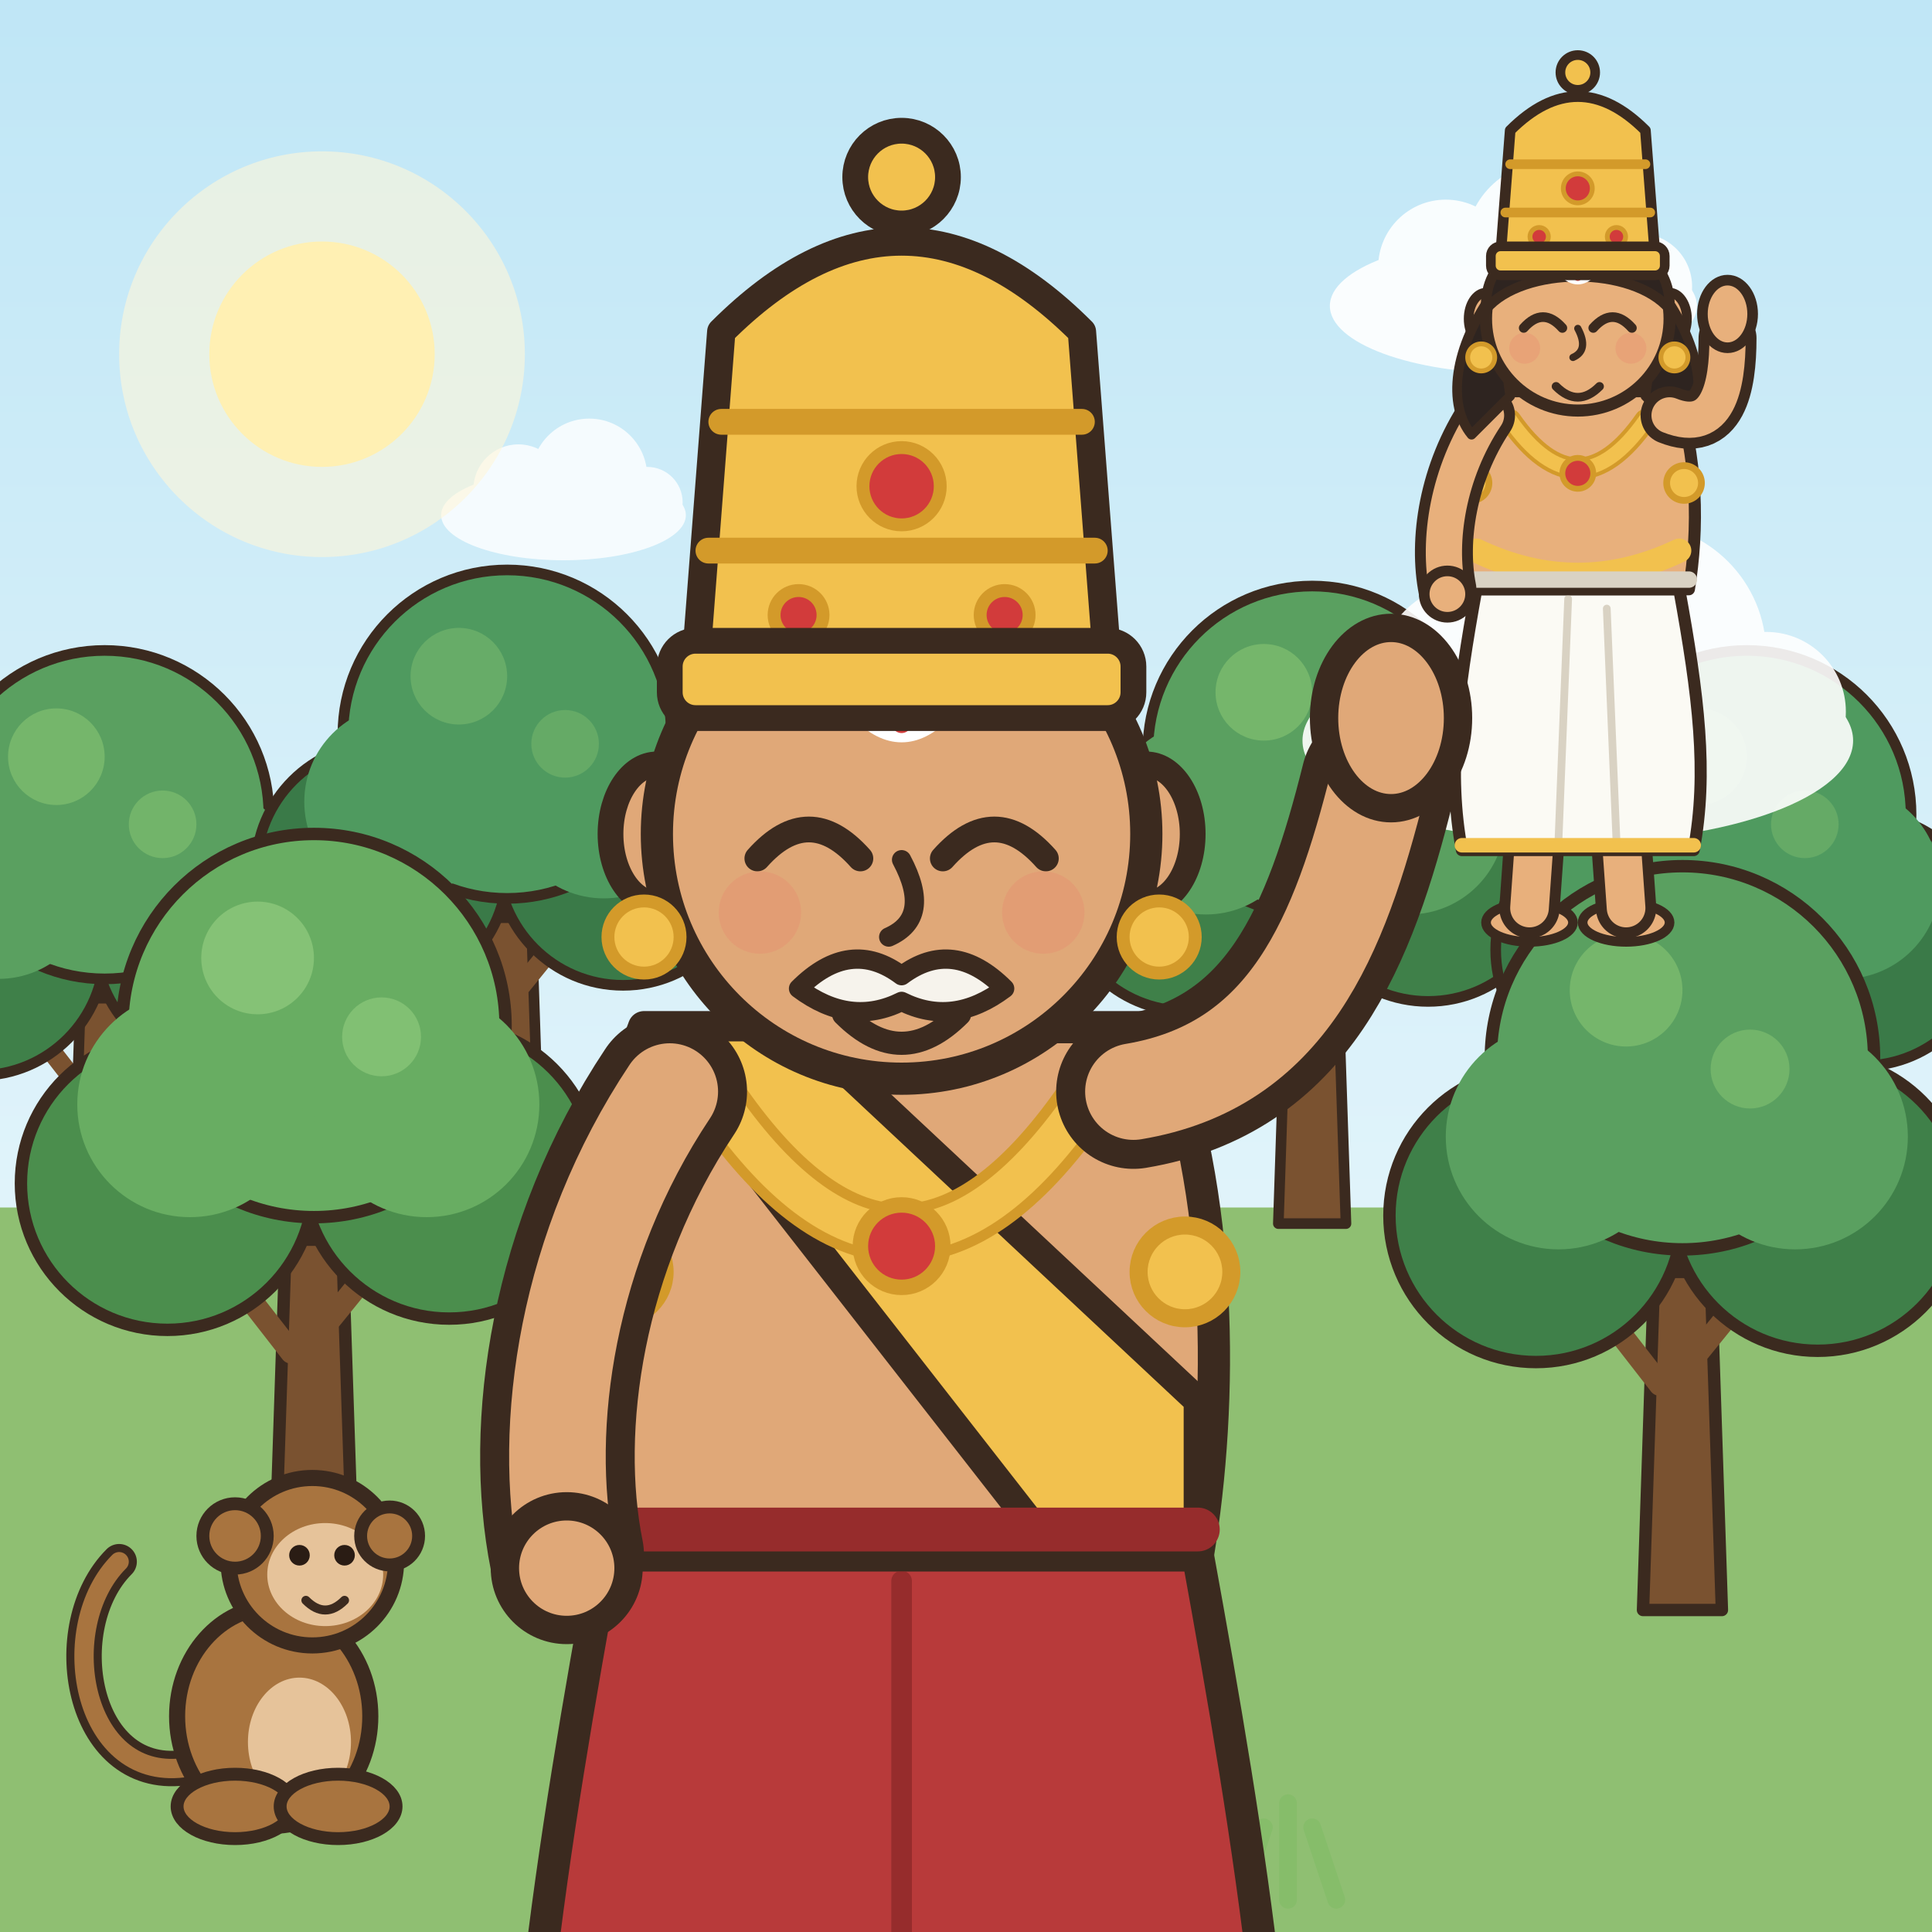
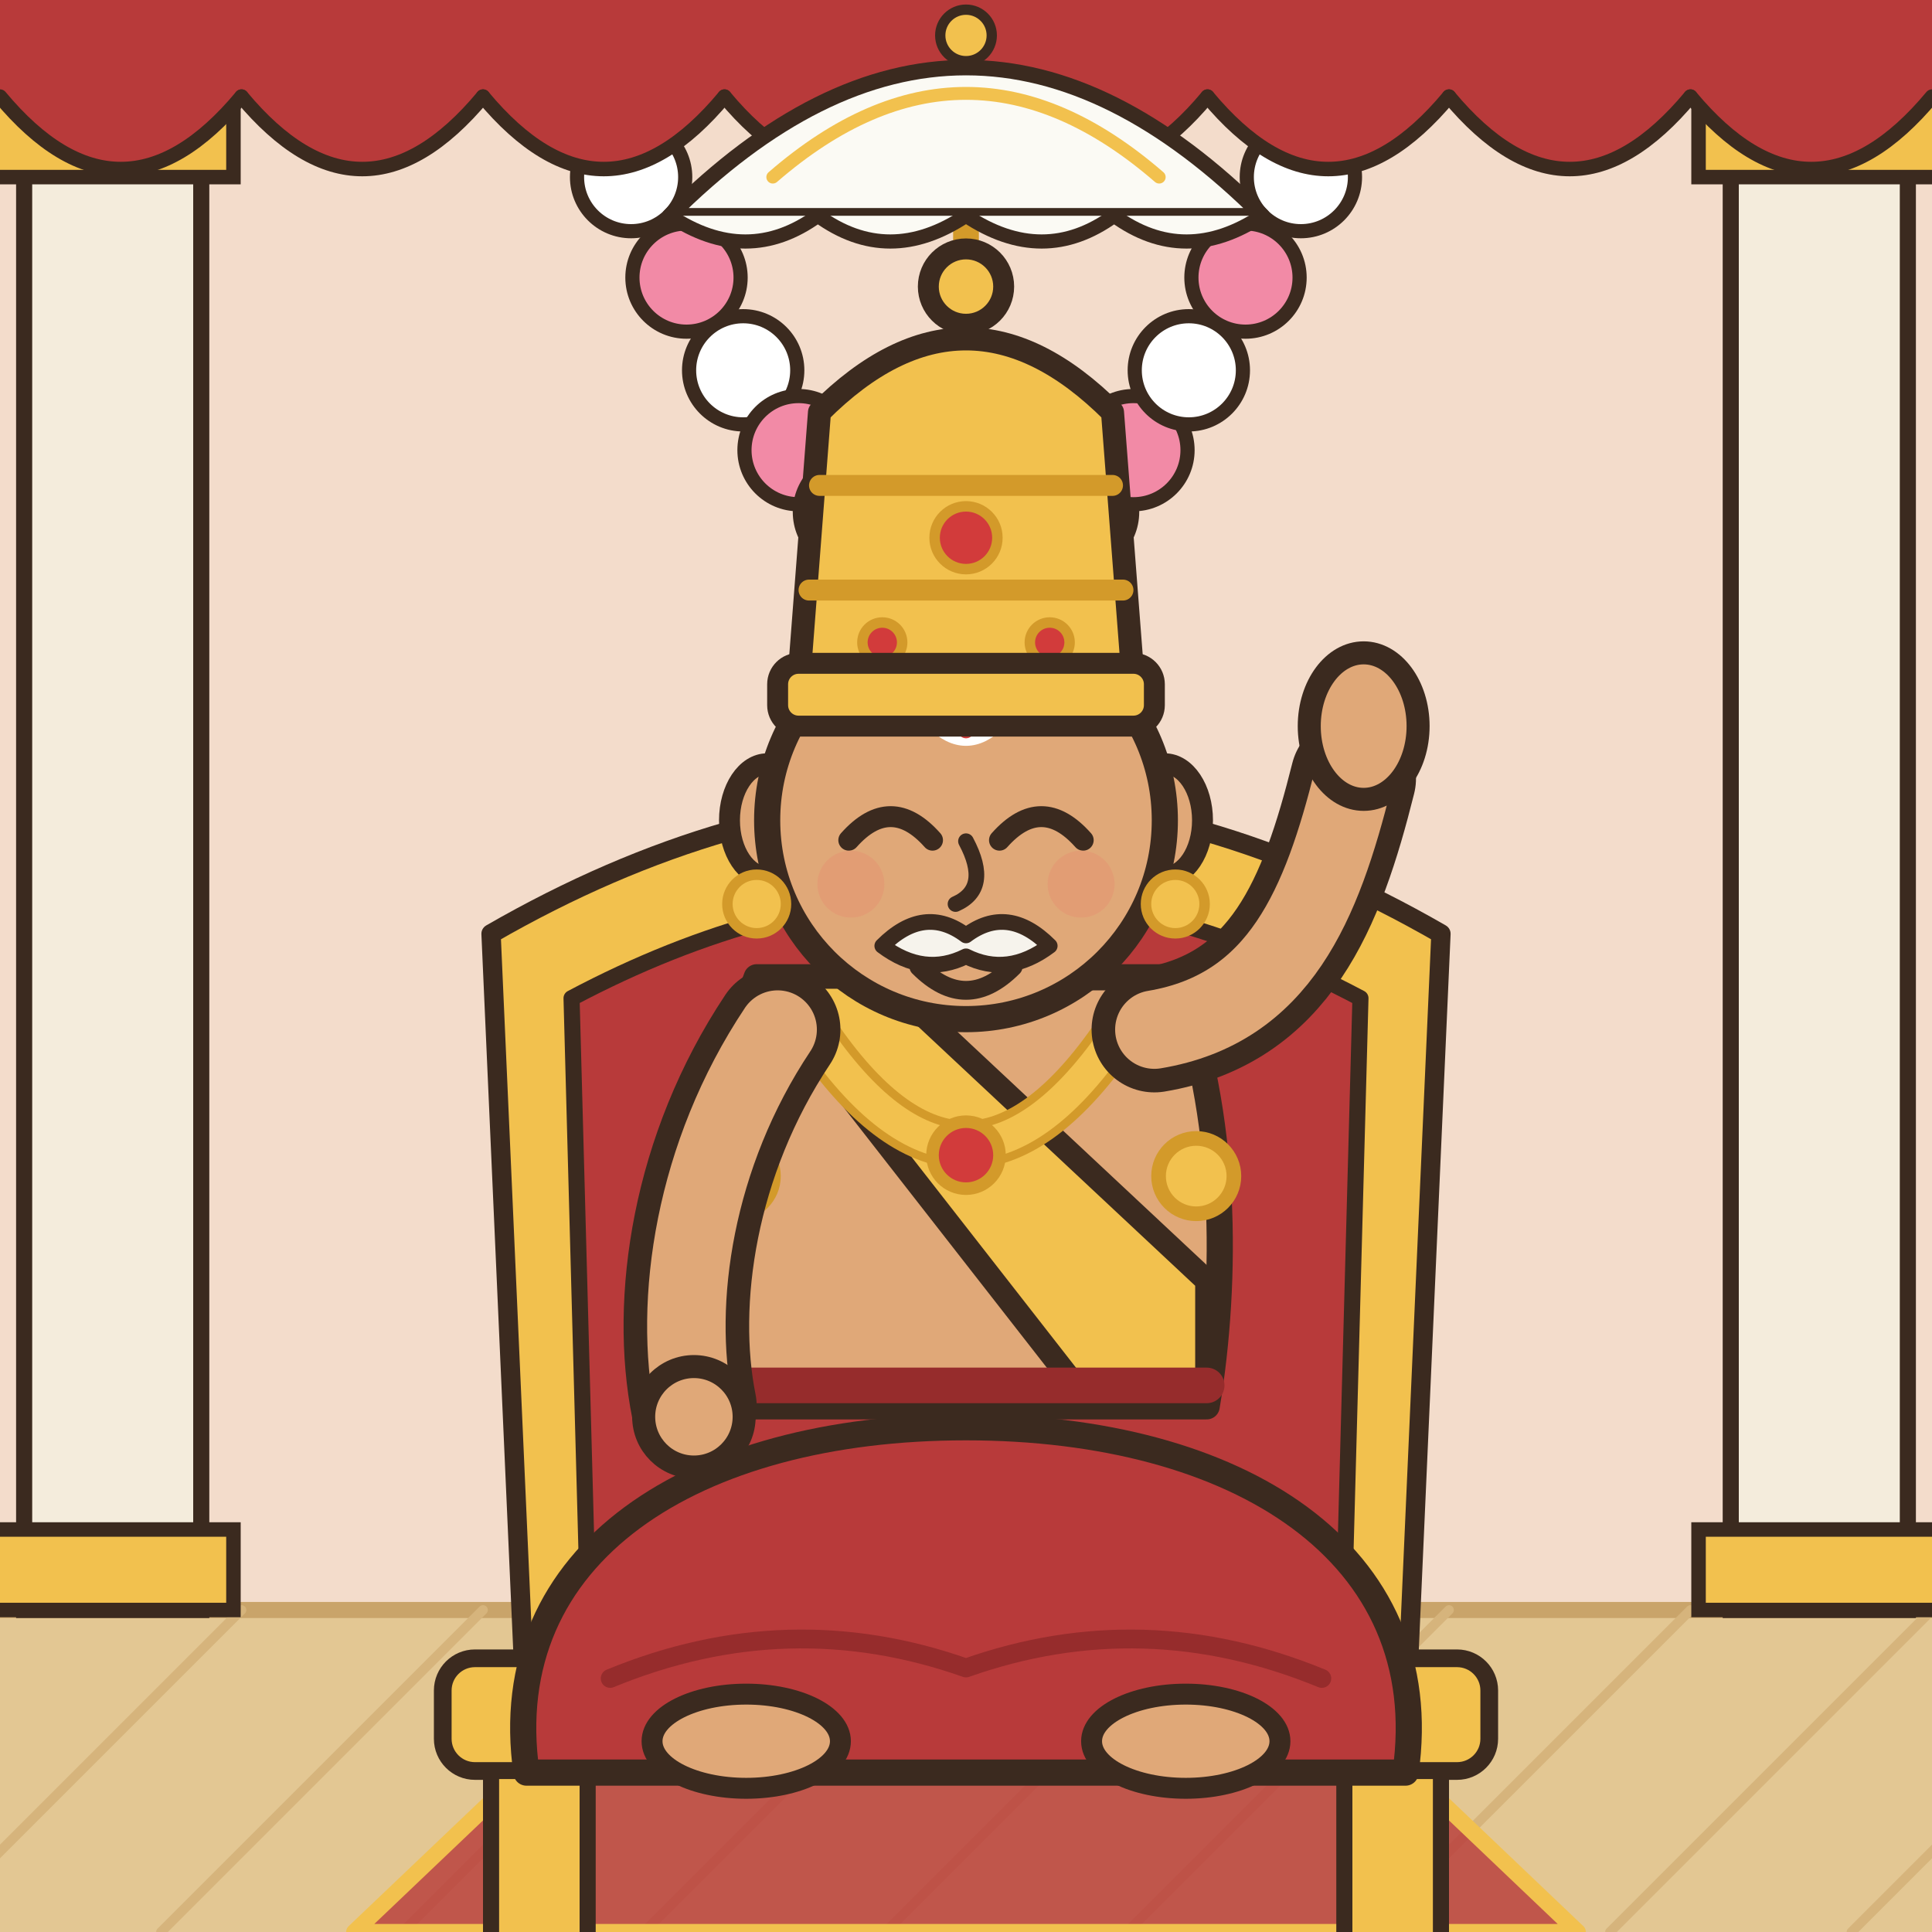
<svg xmlns="http://www.w3.org/2000/svg" viewBox="0 0 240 240" width="240" height="240" role="img">
  <defs>
    <linearGradient id="sky" x1="0" y1="0" x2="0" y2="1">
-       <stop offset="0" stop-color="#bfe6f6" />
-       <stop offset=".6" stop-color="#dff3fa" />
-       <stop offset="1" stop-color="#f4fbfd" />
+       <stop offset="0" stop-color="#f6e3c0" />
+       <stop offset=".6" stop-color="#f9ecd6" />
+       <stop offset="1" stop-color="#f9ecd6" />
    </linearGradient>
    <linearGradient id="water" x1="0" y1="0" x2="0" y2="1">
      <stop offset="0" stop-color="#86cde3" />
      <stop offset="1" stop-color="#5cb0cf" />
    </linearGradient>
    <radialGradient id="glow" cx=".5" cy=".5" r=".5">
      <stop offset="0" stop-color="#fffbe6" />
      <stop offset="1" stop-color="#ffe9a8" stop-opacity="0" />
    </radialGradient>
  </defs>
-   <rect x="0" y="0" width="240" height="240" rx="0" fill="url(#sky)" stroke="none" stroke-width="0" />
-   <g transform="translate(188,38) scale(0.6,0.6)" opacity="0.9">
-     <ellipse cx="0" cy="0" rx="38" ry="14" fill="#ffffff" stroke="none" stroke-width="2.5" />
-     <circle cx="-14" cy="-8" r="14" fill="#ffffff" stroke="none" stroke-width="2.5" />
-     <circle cx="8" cy="-12" r="18" fill="#ffffff" stroke="none" stroke-width="2.5" />
-     <circle cx="26" cy="-4" r="11" fill="#ffffff" stroke="none" stroke-width="2.5" />
+   <rect x="0" y="0" width="240" height="200" rx="0" fill="#f3dccb" stroke="none" stroke-width="0" />
+   <rect x="0" y="200" width="240" height="40" rx="0" fill="#e3c793" stroke="none" stroke-width="0" />
+   <path d="M0,200 L240,200" fill="none" stroke="#c9a46a" stroke-width="2" stroke-linejoin="round" stroke-linecap="round" />
+   <path d="M0,200 L-40,240" fill="none" stroke="#d6b47c" stroke-width="1.2" stroke-linejoin="round" stroke-linecap="round" />
+   <path d="M30,200 L-10,240" fill="none" stroke="#d6b47c" stroke-width="1.2" stroke-linejoin="round" stroke-linecap="round" />
+   <path d="M60,200 L20,240" fill="none" stroke="#d6b47c" stroke-width="1.2" stroke-linejoin="round" stroke-linecap="round" />
+   <path d="M90,200 L50,240" fill="none" stroke="#d6b47c" stroke-width="1.2" stroke-linejoin="round" stroke-linecap="round" />
+   <path d="M120,200 L80,240" fill="none" stroke="#d6b47c" stroke-width="1.2" stroke-linejoin="round" stroke-linecap="round" />
+   <path d="M150,200 L110,240" fill="none" stroke="#d6b47c" stroke-width="1.2" stroke-linejoin="round" stroke-linecap="round" />
+   <path d="M180,200 L140,240" fill="none" stroke="#d6b47c" stroke-width="1.2" stroke-linejoin="round" stroke-linecap="round" />
+   <path d="M210,200 L170,240" fill="none" stroke="#d6b47c" stroke-width="1.2" stroke-linejoin="round" stroke-linecap="round" />
+   <path d="M240,200 L200,240" fill="none" stroke="#d6b47c" stroke-width="1.2" stroke-linejoin="round" stroke-linecap="round" />
+   <path d="M270,200 L230,240" fill="none" stroke="#d6b47c" stroke-width="1.2" stroke-linejoin="round" stroke-linecap="round" />
+   <path d="M86,200 L154,200 L196,240 L44,240 Z" fill="#b83a3a" stroke="none" stroke-width="2.5" stroke-linejoin="round" stroke-linecap="round" opacity="0.8" />
+   <path d="M86,200 L154,200 L196,240 L44,240 Z" fill="none" stroke="#f2c14e" stroke-width="2" stroke-linejoin="round" stroke-linecap="round" />
+   <g transform="translate(120,22) scale(1.6,1.6)">
+     <circle cx="-26.0" cy="0.0" r="4.2" fill="#ffffff" stroke="#3b2a1f" stroke-width="1.1" />
+     <circle cx="-21.7" cy="7.8" r="4.2" fill="#f28aa6" stroke="#3b2a1f" stroke-width="1.1" />
+     <circle cx="-17.3" cy="15.0" r="4.2" fill="#ffffff" stroke="#3b2a1f" stroke-width="1.1" />
+     <circle cx="-13.0" cy="21.2" r="4.2" fill="#f28aa6" stroke="#3b2a1f" stroke-width="1.1" />
+     <circle cx="-8.7" cy="26.0" r="4.2" fill="#ffffff" stroke="#3b2a1f" stroke-width="1.1" />
+     <circle cx="-4.3" cy="29.0" r="4.2" fill="#f28aa6" stroke="#3b2a1f" stroke-width="1.1" />
+     <circle cx="0.0" cy="30.0" r="4.2" fill="#ffffff" stroke="#3b2a1f" stroke-width="1.1" />
+     <circle cx="4.3" cy="29.0" r="4.2" fill="#f28aa6" stroke="#3b2a1f" stroke-width="1.1" />
+     <circle cx="8.7" cy="26.0" r="4.2" fill="#ffffff" stroke="#3b2a1f" stroke-width="1.1" />
+     <circle cx="13.0" cy="21.2" r="4.2" fill="#f28aa6" stroke="#3b2a1f" stroke-width="1.1" />
+     <circle cx="17.3" cy="15.0" r="4.2" fill="#ffffff" stroke="#3b2a1f" stroke-width="1.1" />
+     <circle cx="21.7" cy="7.8" r="4.2" fill="#f28aa6" stroke="#3b2a1f" stroke-width="1.1" />
+     <circle cx="26.0" cy="3.7e-15" r="4.2" fill="#ffffff" stroke="#3b2a1f" stroke-width="1.1" />
  </g>
-   <g transform="translate(70,64) scale(0.4,0.4)" opacity="0.8">
-     <ellipse cx="0" cy="0" rx="38" ry="14" fill="#ffffff" stroke="none" stroke-width="2.5" />
-     <circle cx="-14" cy="-8" r="14" fill="#ffffff" stroke="none" stroke-width="2.5" />
-     <circle cx="8" cy="-12" r="18" fill="#ffffff" stroke="none" stroke-width="2.5" />
-     <circle cx="26" cy="-4" r="11" fill="#ffffff" stroke="none" stroke-width="2.5" />
+   <rect x="3" y="18" width="22" height="182" rx="0" fill="#f4ecdc" stroke="#3b2a1f" stroke-width="2" />
+   <rect x="-1" y="12" width="30" height="10" rx="0" fill="#f2c14e" stroke="#3b2a1f" stroke-width="1.8" />
+   <rect x="-1" y="190" width="30" height="10" rx="0" fill="#f2c14e" stroke="#3b2a1f" stroke-width="1.8" />
+   <rect x="215" y="18" width="22" height="182" rx="0" fill="#f4ecdc" stroke="#3b2a1f" stroke-width="2" />
+   <rect x="211" y="12" width="30" height="10" rx="0" fill="#f2c14e" stroke="#3b2a1f" stroke-width="1.8" />
+   <rect x="211" y="190" width="30" height="10" rx="0" fill="#f2c14e" stroke="#3b2a1f" stroke-width="1.8" />
+   <rect x="0" y="0" width="240" height="12" rx="0" fill="#b83a3a" stroke="none" stroke-width="0" />
+   <path d="M0,12 Q15,30 30,12" fill="#b83a3a" stroke="#3b2a1f" stroke-width="1.8" stroke-linejoin="round" stroke-linecap="round" />
+   <path d="M30,12 Q45,30 60,12" fill="#b83a3a" stroke="#3b2a1f" stroke-width="1.8" stroke-linejoin="round" stroke-linecap="round" />
+   <path d="M60,12 Q75,30 90,12" fill="#b83a3a" stroke="#3b2a1f" stroke-width="1.8" stroke-linejoin="round" stroke-linecap="round" />
+   <path d="M90,12 Q105,30 120,12" fill="#b83a3a" stroke="#3b2a1f" stroke-width="1.8" stroke-linejoin="round" stroke-linecap="round" />
+   <path d="M120,12 Q135,30 150,12" fill="#b83a3a" stroke="#3b2a1f" stroke-width="1.8" stroke-linejoin="round" stroke-linecap="round" />
+   <path d="M150,12 Q165,30 180,12" fill="#b83a3a" stroke="#3b2a1f" stroke-width="1.8" stroke-linejoin="round" stroke-linecap="round" />
+   <path d="M180,12 Q195,30 210,12" fill="#b83a3a" stroke="#3b2a1f" stroke-width="1.8" stroke-linejoin="round" stroke-linecap="round" />
+   <path d="M210,12 Q225,30 240,12" fill="#b83a3a" stroke="#3b2a1f" stroke-width="1.8" stroke-linejoin="round" stroke-linecap="round" />
+   <g transform="translate(120,212) scale(1,1)">
+     <path d="M-55.0,-6 L-59.0,-96 Q0,-130 59.0,-96 L55.0,-6 Z" fill="#f2c14e" stroke="#3b2a1f" stroke-width="2.4" stroke-linejoin="round" stroke-linecap="round" />
+     <path d="M-47.0,-14 L-49.0,-88 Q0,-114 49.0,-88 L47.0,-14 Z" fill="#b83a3a" stroke="#3b2a1f" stroke-width="2" stroke-linejoin="round" stroke-linecap="round" />
+     <rect x="-65.0" y="-6" width="130" height="14" rx="4" fill="#f2c14e" stroke="#3b2a1f" stroke-width="2.2" />
+     <rect x="-59.0" y="8" width="12" height="30" rx="0" fill="#f2c14e" stroke="#3b2a1f" stroke-width="2" />
+     <rect x="47.0" y="8" width="12" height="30" rx="0" fill="#f2c14e" stroke="#3b2a1f" stroke-width="2" />
+     <circle cx="0" cy="-112" r="6" fill="#d23b3b" stroke="#d39a2a" stroke-width="1.6" />
  </g>
-   <rect x="0" y="150" width="240" height="90" rx="0" fill="#8fbf72" stroke="none" stroke-width="0" />
-   <g transform="translate(13,160) scale(0.6,0.6)">
-     <path d="M-7,0 L-5,-60 L5,-60 L7,0 Z" fill="#7a5230" stroke="#3b2a1f" stroke-width="2.2" stroke-linejoin="round" stroke-linecap="round" />
-     <path d="M-4,-40 L-18,-58 M3,-46 L16,-62" fill="none" stroke="#7a5230" stroke-width="4" stroke-linejoin="round" stroke-linecap="round" />
-     <circle cx="-26" cy="-70" r="26" fill="#3f8049" stroke="#3b2a1f" stroke-width="2.2" />
-     <circle cx="24" cy="-72" r="26" fill="#3f8049" stroke="#3b2a1f" stroke-width="2.2" />
-     <circle cx="0" cy="-98" r="34" fill="#5aa060" stroke="#3b2a1f" stroke-width="2.2" />
-     <circle cx="-22" cy="-84" r="20" fill="#5aa060" stroke="none" stroke-width="2.5" />
-     <circle cx="20" cy="-84" r="20" fill="#5aa060" stroke="none" stroke-width="2.5" />
-     <circle cx="-10" cy="-110" r="10" fill="#7cbc6e" stroke="none" stroke-width="2.5" opacity="0.8" />
-     <circle cx="12" cy="-96" r="7" fill="#7cbc6e" stroke="none" stroke-width="2.5" opacity="0.7" />
+   <g transform="translate(120,78) scale(0.8,0.8)">
+     <path d="M0,0 L0,-70" fill="none" stroke="#d39a2a" stroke-width="4" stroke-linejoin="round" stroke-linecap="round" />
+     <path d="M-46,-64 Q0,-110 46,-64 Z" fill="#fbfaf4" stroke="#3b2a1f" stroke-width="2.4" stroke-linejoin="round" stroke-linecap="round" />
+     <path d="M-46,-64 Q-34,-56 -23,-64 Q-12,-56 0,-64 Q12,-56 23,-64 Q34,-56 46,-64" fill="#fbfaf4" stroke="#3b2a1f" stroke-width="2.2" stroke-linejoin="round" stroke-linecap="round" />
+     <circle cx="0" cy="-92" r="4" fill="#f2c14e" stroke="#3b2a1f" stroke-width="1.6" />
+     <path d="M-30,-70 Q0,-96 30,-70" fill="none" stroke="#f2c14e" stroke-width="2" stroke-linejoin="round" stroke-linecap="round" />
  </g>
-   <g transform="translate(63,150) scale(0.6,0.6)">
-     <path d="M-7,0 L-5,-60 L5,-60 L7,0 Z" fill="#7a5230" stroke="#3b2a1f" stroke-width="2.2" stroke-linejoin="round" stroke-linecap="round" />
-     <path d="M-4,-40 L-18,-58 M3,-46 L16,-62" fill="none" stroke="#7a5230" stroke-width="4" stroke-linejoin="round" stroke-linecap="round" />
-     <circle cx="-26" cy="-70" r="26" fill="#3a7a48" stroke="#3b2a1f" stroke-width="2.2" />
-     <circle cx="24" cy="-72" r="26" fill="#3a7a48" stroke="#3b2a1f" stroke-width="2.2" />
-     <circle cx="0" cy="-98" r="34" fill="#4f9a5f" stroke="#3b2a1f" stroke-width="2.2" />
-     <circle cx="-22" cy="-84" r="20" fill="#4f9a5f" stroke="none" stroke-width="2.5" />
-     <circle cx="20" cy="-84" r="20" fill="#4f9a5f" stroke="none" stroke-width="2.5" />
-     <circle cx="-10" cy="-110" r="10" fill="#6db06a" stroke="none" stroke-width="2.5" opacity="0.8" />
-     <circle cx="12" cy="-96" r="7" fill="#6db06a" stroke="none" stroke-width="2.5" opacity="0.7" />
-   </g>
-   <g transform="translate(113,146) scale(0.5,0.5)">
-     <path d="M-7,0 L-5,-60 L5,-60 L7,0 Z" fill="#7a5230" stroke="#3b2a1f" stroke-width="2.2" stroke-linejoin="round" stroke-linecap="round" />
-     <path d="M-4,-40 L-18,-58 M3,-46 L16,-62" fill="none" stroke="#7a5230" stroke-width="4" stroke-linejoin="round" stroke-linecap="round" />
-     <circle cx="-26" cy="-70" r="26" fill="#4b8e4d" stroke="#3b2a1f" stroke-width="2.2" />
-     <circle cx="24" cy="-72" r="26" fill="#4b8e4d" stroke="#3b2a1f" stroke-width="2.2" />
-     <circle cx="0" cy="-98" r="34" fill="#68ad62" stroke="#3b2a1f" stroke-width="2.2" />
-     <circle cx="-22" cy="-84" r="20" fill="#68ad62" stroke="none" stroke-width="2.5" />
-     <circle cx="20" cy="-84" r="20" fill="#68ad62" stroke="none" stroke-width="2.5" />
-     <circle cx="-10" cy="-110" r="10" fill="#8cc77a" stroke="none" stroke-width="2.5" opacity="0.8" />
-     <circle cx="12" cy="-96" r="7" fill="#8cc77a" stroke="none" stroke-width="2.5" opacity="0.7" />
-   </g>
-   <g transform="translate(163,152) scale(0.6,0.6)">
-     <path d="M-7,0 L-5,-60 L5,-60 L7,0 Z" fill="#7a5230" stroke="#3b2a1f" stroke-width="2.2" stroke-linejoin="round" stroke-linecap="round" />
-     <path d="M-4,-40 L-18,-58 M3,-46 L16,-62" fill="none" stroke="#7a5230" stroke-width="4" stroke-linejoin="round" stroke-linecap="round" />
-     <circle cx="-26" cy="-70" r="26" fill="#3f8049" stroke="#3b2a1f" stroke-width="2.2" />
-     <circle cx="24" cy="-72" r="26" fill="#3f8049" stroke="#3b2a1f" stroke-width="2.2" />
-     <circle cx="0" cy="-98" r="34" fill="#5aa060" stroke="#3b2a1f" stroke-width="2.2" />
-     <circle cx="-22" cy="-84" r="20" fill="#5aa060" stroke="none" stroke-width="2.5" />
-     <circle cx="20" cy="-84" r="20" fill="#5aa060" stroke="none" stroke-width="2.5" />
-     <circle cx="-10" cy="-110" r="10" fill="#7cbc6e" stroke="none" stroke-width="2.5" opacity="0.8" />
-     <circle cx="12" cy="-96" r="7" fill="#7cbc6e" stroke="none" stroke-width="2.5" opacity="0.7" />
-   </g>
-   <g transform="translate(217,160) scale(0.6,0.6)">
-     <path d="M-7,0 L-5,-60 L5,-60 L7,0 Z" fill="#7a5230" stroke="#3b2a1f" stroke-width="2.2" stroke-linejoin="round" stroke-linecap="round" />
-     <path d="M-4,-40 L-18,-58 M3,-46 L16,-62" fill="none" stroke="#7a5230" stroke-width="4" stroke-linejoin="round" stroke-linecap="round" />
-     <circle cx="-26" cy="-70" r="26" fill="#3a7a48" stroke="#3b2a1f" stroke-width="2.2" />
-     <circle cx="24" cy="-72" r="26" fill="#3a7a48" stroke="#3b2a1f" stroke-width="2.2" />
-     <circle cx="0" cy="-98" r="34" fill="#4f9a5f" stroke="#3b2a1f" stroke-width="2.2" />
-     <circle cx="-22" cy="-84" r="20" fill="#4f9a5f" stroke="none" stroke-width="2.5" />
-     <circle cx="20" cy="-84" r="20" fill="#4f9a5f" stroke="none" stroke-width="2.5" />
-     <circle cx="-10" cy="-110" r="10" fill="#6db06a" stroke="none" stroke-width="2.5" opacity="0.8" />
-     <circle cx="12" cy="-96" r="7" fill="#6db06a" stroke="none" stroke-width="2.5" opacity="0.7" />
-   </g>
-   <g transform="translate(39,196) scale(0.7,0.7)">
-     <path d="M-7,0 L-5,-60 L5,-60 L7,0 Z" fill="#7a5230" stroke="#3b2a1f" stroke-width="2.2" stroke-linejoin="round" stroke-linecap="round" />
-     <path d="M-4,-40 L-18,-58 M3,-46 L16,-62" fill="none" stroke="#7a5230" stroke-width="4" stroke-linejoin="round" stroke-linecap="round" />
-     <circle cx="-26" cy="-70" r="26" fill="#4b8e4d" stroke="#3b2a1f" stroke-width="2.2" />
-     <circle cx="24" cy="-72" r="26" fill="#4b8e4d" stroke="#3b2a1f" stroke-width="2.2" />
-     <circle cx="0" cy="-98" r="34" fill="#68ad62" stroke="#3b2a1f" stroke-width="2.2" />
-     <circle cx="-22" cy="-84" r="20" fill="#68ad62" stroke="none" stroke-width="2.5" />
-     <circle cx="20" cy="-84" r="20" fill="#68ad62" stroke="none" stroke-width="2.5" />
-     <circle cx="-10" cy="-110" r="10" fill="#8cc77a" stroke="none" stroke-width="2.5" opacity="0.8" />
-     <circle cx="12" cy="-96" r="7" fill="#8cc77a" stroke="none" stroke-width="2.5" opacity="0.7" />
-   </g>
-   <g transform="translate(209,200) scale(0.7,0.7)">
-     <path d="M-7,0 L-5,-60 L5,-60 L7,0 Z" fill="#7a5230" stroke="#3b2a1f" stroke-width="2.2" stroke-linejoin="round" stroke-linecap="round" />
-     <path d="M-4,-40 L-18,-58 M3,-46 L16,-62" fill="none" stroke="#7a5230" stroke-width="4" stroke-linejoin="round" stroke-linecap="round" />
-     <circle cx="-26" cy="-70" r="26" fill="#3f8049" stroke="#3b2a1f" stroke-width="2.2" />
-     <circle cx="24" cy="-72" r="26" fill="#3f8049" stroke="#3b2a1f" stroke-width="2.2" />
-     <circle cx="0" cy="-98" r="34" fill="#5aa060" stroke="#3b2a1f" stroke-width="2.2" />
-     <circle cx="-22" cy="-84" r="20" fill="#5aa060" stroke="none" stroke-width="2.5" />
-     <circle cx="20" cy="-84" r="20" fill="#5aa060" stroke="none" stroke-width="2.5" />
-     <circle cx="-10" cy="-110" r="10" fill="#7cbc6e" stroke="none" stroke-width="2.5" opacity="0.8" />
-     <circle cx="12" cy="-96" r="7" fill="#7cbc6e" stroke="none" stroke-width="2.5" opacity="0.7" />
-   </g>
-   <path d="M74,232 L77,223 M80,232 L80,220 M86,232 L83,223" fill="none" stroke="#86bd6a" stroke-width="2.2" stroke-linejoin="round" stroke-linecap="round" />
-   <path d="M154,236 L157,227 M160,236 L160,224 M166,236 L163,227" fill="none" stroke="#86bd6a" stroke-width="2.2" stroke-linejoin="round" stroke-linecap="round" />
-   <g transform="translate(196,92) scale(0.9,0.9)" opacity="0.9">
-     <ellipse cx="0" cy="0" rx="38" ry="14" fill="#ffffff" stroke="none" stroke-width="2.5" />
-     <circle cx="-14" cy="-8" r="14" fill="#ffffff" stroke="none" stroke-width="2.5" />
-     <circle cx="8" cy="-12" r="18" fill="#ffffff" stroke="none" stroke-width="2.5" />
-     <circle cx="26" cy="-4" r="11" fill="#ffffff" stroke="none" stroke-width="2.5" />
-   </g>
-   <g transform="translate(196,116.4) scale(0.6,0.6)">
-     <path d="M-17.0,-128 C-25.0,-88 -19.0,-58 -13.0,-38 L-5.0,-40 C-9.0,-68 -11.0,-98 -9.0,-128 Z" fill="#2e2420" stroke="#3b2a1f" stroke-width="2.2" stroke-linejoin="round" stroke-linecap="round" />
-     <ellipse cx="-10" cy="-3" rx="9" ry="4" fill="#e8b07c" stroke="#3b2a1f" stroke-width="2" />
-     <ellipse cx="10" cy="-3" rx="9" ry="4" fill="#e8b07c" stroke="#3b2a1f" stroke-width="2" />
-     <path d="M-9,-20 L-10,-6" fill="none" stroke="#3b2a1f" stroke-width="12.5" stroke-linejoin="round" stroke-linecap="round" />
-     <path d="M-9,-20 L-10,-6" fill="none" stroke="#e8b07c" stroke-width="8" stroke-linejoin="round" stroke-linecap="round" />
-     <path d="M9,-20 L10,-6" fill="none" stroke="#3b2a1f" stroke-width="12.5" stroke-linejoin="round" stroke-linecap="round" />
-     <path d="M9,-20 L10,-6" fill="none" stroke="#e8b07c" stroke-width="8" stroke-linejoin="round" stroke-linecap="round" />
-     <path d="M-21,-72 C-25,-50 -27,-34 -24,-18 L24,-18 C27,-34 25,-50 21,-72 Z" fill="#fbfaf4" stroke="#3b2a1f" stroke-width="2.5" stroke-linejoin="round" stroke-linecap="round" />
-     <path d="M-2,-70 L-4,-20 M6,-68 L8,-20" fill="none" stroke="#d9d2c3" stroke-width="1.6" stroke-linejoin="round" stroke-linecap="round" />
-     <path d="M-24,-19 L24,-19" fill="none" stroke="#f2c14e" stroke-width="3" stroke-linejoin="round" stroke-linecap="round" />
-     <g transform="translate(0,0) scale(1,1)">
-       <path d="M-20,-113 C-25,-100 -25,-84 -23,-72 L23,-72 C25,-84 25,-100 20,-113 Z" fill="#e8b07c" stroke="#3b2a1f" stroke-width="2.5" stroke-linejoin="round" stroke-linecap="round" />
-       <path d="M-21,-80 Q0,-70 21,-80" fill="none" stroke="#f2c14e" stroke-width="5" stroke-linejoin="round" stroke-linecap="round" />
-       <path d="M-23,-74 L23,-74" fill="none" stroke="#d9d2c3" stroke-width="3.4" stroke-linejoin="round" stroke-linecap="round" />
-       <path d="M-14,-107 Q0,-87 14,-107" fill="none" stroke="#d39a2a" stroke-width="4.6" stroke-linejoin="round" stroke-linecap="round" />
-       <path d="M-14,-107 Q0,-87 14,-107" fill="none" stroke="#f2c14e" stroke-width="3" stroke-linejoin="round" stroke-linecap="round" />
-       <circle cx="0" cy="-96" r="3.2" fill="#d23b3b" stroke="#d39a2a" stroke-width="1.2" />
-       <circle cx="-22" cy="-94" r="3.6" fill="#f2c14e" stroke="#d39a2a" stroke-width="1.4" />
-       <circle cx="22" cy="-94" r="3.6" fill="#f2c14e" stroke="#d39a2a" stroke-width="1.4" />
-       <path d="M-19,-108 C-27,-96 -29,-82 -27,-72" fill="none" stroke="#3b2a1f" stroke-width="12.0" stroke-linejoin="round" stroke-linecap="round" />
-       <path d="M-19,-108 C-27,-96 -29,-82 -27,-72" fill="none" stroke="#e8b07c" stroke-width="7.5" stroke-linejoin="round" stroke-linecap="round" />
-       <circle cx="-27" cy="-71" r="4.8" fill="#e8b07c" stroke="#3b2a1f" stroke-width="2.2" />
-       <ellipse cx="-19.0" cy="-128" rx="3.6" ry="5.4" fill="#e8b07c" stroke="#3b2a1f" stroke-width="2" />
-       <ellipse cx="19.0" cy="-128" rx="3.6" ry="5.4" fill="#e8b07c" stroke="#3b2a1f" stroke-width="2" />
-       <path d="M-17.0,-134 C-26.0,-122 -27.0,-110 -22.0,-104 L-14.0,-112 Z" fill="#2e2420" stroke="#3b2a1f" stroke-width="2" stroke-linejoin="round" stroke-linecap="round" />
-       <path d="M17.0,-134 C26.0,-122 27.0,-110 22.0,-104 L14.0,-112 Z" fill="#2e2420" stroke="#3b2a1f" stroke-width="2" stroke-linejoin="round" stroke-linecap="round" />
-       <circle cx="0" cy="-128" r="19.0" fill="#e8b07c" stroke="#3b2a1f" stroke-width="2.5" />
-       <path d="M-19.0,-130 C-20.0,-151.0 20.0,-151.0 19.0,-130 C11.4,-139 -11.4,-139 -19.0,-130 Z" fill="#2e2420" stroke="#3b2a1f" stroke-width="2.1" stroke-linejoin="round" stroke-linecap="round" />
-       <path d="M-11.2,-126.1 Q-7.2,-130.6 -3.2,-126.1" fill="none" stroke="#3b2a1f" stroke-width="2" stroke-linejoin="round" stroke-linecap="round" />
-       <path d="M3.2,-126.1 Q7.2,-130.6 11.2,-126.1" fill="none" stroke="#3b2a1f" stroke-width="2" stroke-linejoin="round" stroke-linecap="round" />
-       <path d="M0,-126 Q2.4,-121.5 -1,-120" fill="none" stroke="#3b2a1f" stroke-width="1.5" stroke-linejoin="round" stroke-linecap="round" />
-       <circle cx="-11.0" cy="-121.9" r="3.2" fill="#e8846c" stroke="none" stroke-width="2.5" opacity="0.3" />
-       <circle cx="11.0" cy="-121.9" r="3.2" fill="#e8846c" stroke="none" stroke-width="2.5" opacity="0.3" />
-       <path d="M-4.5,-114 Q0,-109.5 4.5,-114" fill="none" stroke="#3b2a1f" stroke-width="1.8" stroke-linejoin="round" stroke-linecap="round" />
-       <g transform="translate(0,-136.6) scale(0.9,0.9)">
-         <path d="M-3.4,-1 L-2.4,-9 M3.4,-1 L2.4,-9 M-3.4,-1 Q0,2.4 3.4,-1" fill="none" stroke="#ffffff" stroke-width="1.9" stroke-linejoin="round" stroke-linecap="round" />
-         <path d="M0,0 L0,-9" fill="none" stroke="#d23b3b" stroke-width="1.7" stroke-linejoin="round" stroke-linecap="round" />
-       </g>
-       <circle cx="-20.0" cy="-120" r="2.8" fill="#f2c14e" stroke="#d39a2a" stroke-width="1" />
-       <circle cx="20.0" cy="-120" r="2.8" fill="#f2c14e" stroke="#d39a2a" stroke-width="1" />
-       <path d="M-16,-141 L-14,-167 Q0,-181 14,-167 L16,-141 Z" fill="#f2c14e" stroke="#3b2a1f" stroke-width="2.2" stroke-linejoin="round" stroke-linecap="round" />
-       <path d="M-15,-150 L15,-150 M-14,-160 L14,-160" fill="none" stroke="#d39a2a" stroke-width="2" stroke-linejoin="round" stroke-linecap="round" />
-       <circle cx="0" cy="-179" r="3.6" fill="#f2c14e" stroke="#3b2a1f" stroke-width="2" />
-       <circle cx="0" cy="-155" r="3" fill="#d23b3b" stroke="#d39a2a" stroke-width="1" />
-       <circle cx="-8" cy="-145" r="1.9" fill="#d23b3b" stroke="#d39a2a" stroke-width="1" />
-       <circle cx="8" cy="-145" r="1.9" fill="#d23b3b" stroke="#d39a2a" stroke-width="1" />
-       <rect x="-18" y="-143" width="36" height="6" rx="2" fill="#f2c14e" stroke="#3b2a1f" stroke-width="2" />
-       <path d="M19,-108 C29,-104 31,-114 31,-124" fill="none" stroke="#3b2a1f" stroke-width="12.0" stroke-linejoin="round" stroke-linecap="round" />
-       <path d="M19,-108 C29,-104 31,-114 31,-124" fill="none" stroke="#e8b07c" stroke-width="7.5" stroke-linejoin="round" stroke-linecap="round" />
-       <ellipse cx="31" cy="-129" rx="5.2" ry="7" fill="#e8b07c" stroke="#3b2a1f" stroke-width="2.2" />
-     </g>
-   </g>
-   <g transform="translate(112,308.4) scale(1.6,1.6)">
-     <ellipse cx="-10" cy="-3" rx="9" ry="4" fill="#e0a878" stroke="#3b2a1f" stroke-width="2" />
-     <ellipse cx="10" cy="-3" rx="9" ry="4" fill="#e0a878" stroke="#3b2a1f" stroke-width="2" />
-     <path d="M-23,-72 C-27,-50 -31,-26 -29,-7 L29,-7 C31,-26 27,-50 23,-72 Z" fill="#b83a3a" stroke="#3b2a1f" stroke-width="2.5" stroke-linejoin="round" stroke-linecap="round" />
-     <path d="M-29,-12 L29,-12" fill="none" stroke="#f2c14e" stroke-width="3.4" stroke-linejoin="round" stroke-linecap="round" />
-     <path d="M0,-70 L0,-14" fill="none" stroke="#962c2c" stroke-width="1.6" stroke-linejoin="round" stroke-linecap="round" />
-     <g transform="translate(0,0) scale(1,1)">
+   <g transform="translate(120,224.1) scale(1.3,1.3)">
+     <path d="M-42,-3 C-45,-24 -26,-36 0,-36 C26,-36 45,-24 42,-3 Z" fill="#b83a3a" stroke="#3b2a1f" stroke-width="2.5" stroke-linejoin="round" stroke-linecap="round" />
+     <path d="M-34,-12 Q-17,-19 0,-13 Q17,-19 34,-12" fill="none" stroke="#962c2c" stroke-width="1.8" stroke-linejoin="round" stroke-linecap="round" />
+     <ellipse cx="-21" cy="-6" rx="9" ry="4.5" fill="#e0a878" stroke="#3b2a1f" stroke-width="2" />
+     <ellipse cx="21" cy="-6" rx="9" ry="4.5" fill="#e0a878" stroke="#3b2a1f" stroke-width="2" />
+     <g transform="translate(0,34) scale(1,1)">
      <path d="M-20,-113 C-25,-100 -25,-84 -23,-72 L23,-72 C25,-84 25,-100 20,-113 Z" fill="#e0a878" stroke="#3b2a1f" stroke-width="2.5" stroke-linejoin="round" stroke-linecap="round" />
      <path d="M-20,-113 L-8,-113 L23,-84 L23,-72 L12,-72 Z" fill="#f2c14e" stroke="#3b2a1f" stroke-width="2.2" stroke-linejoin="round" stroke-linecap="round" />
      <path d="M-23,-74 L23,-74" fill="none" stroke="#962c2c" stroke-width="3.4" stroke-linejoin="round" stroke-linecap="round" />
      <path d="M-14,-107 Q0,-87 14,-107" fill="none" stroke="#d39a2a" stroke-width="4.6" stroke-linejoin="round" stroke-linecap="round" />
      <path d="M-14,-107 Q0,-87 14,-107" fill="none" stroke="#f2c14e" stroke-width="3" stroke-linejoin="round" stroke-linecap="round" />
      <circle cx="0" cy="-96" r="3.2" fill="#d23b3b" stroke="#d39a2a" stroke-width="1.2" />
      <circle cx="-22" cy="-94" r="3.6" fill="#f2c14e" stroke="#d39a2a" stroke-width="1.4" />
      <circle cx="22" cy="-94" r="3.6" fill="#f2c14e" stroke="#d39a2a" stroke-width="1.4" />
      <path d="M-18,-108 C-26,-96 -28,-82 -26,-72" fill="none" stroke="#3b2a1f" stroke-width="12.0" stroke-linejoin="round" stroke-linecap="round" />
      <path d="M-18,-108 C-26,-96 -28,-82 -26,-72" fill="none" stroke="#e0a878" stroke-width="7.5" stroke-linejoin="round" stroke-linecap="round" />
      <circle cx="-26" cy="-71" r="4.8" fill="#e0a878" stroke="#3b2a1f" stroke-width="2.2" />
      <ellipse cx="-19.0" cy="-128" rx="3.6" ry="5.4" fill="#e0a878" stroke="#3b2a1f" stroke-width="2" />
      <ellipse cx="19.0" cy="-128" rx="3.6" ry="5.4" fill="#e0a878" stroke="#3b2a1f" stroke-width="2" />
      <circle cx="0" cy="-128" r="19.0" fill="#e0a878" stroke="#3b2a1f" stroke-width="2.5" />
      <path d="M-11.2,-126.1 Q-7.2,-130.6 -3.2,-126.1" fill="none" stroke="#3b2a1f" stroke-width="2" stroke-linejoin="round" stroke-linecap="round" />
      <path d="M3.2,-126.1 Q7.2,-130.6 11.2,-126.1" fill="none" stroke="#3b2a1f" stroke-width="2" stroke-linejoin="round" stroke-linecap="round" />
      <path d="M0,-126 Q2.4,-121.5 -1,-120" fill="none" stroke="#3b2a1f" stroke-width="1.5" stroke-linejoin="round" stroke-linecap="round" />
      <circle cx="-11.0" cy="-121.9" r="3.2" fill="#e8846c" stroke="none" stroke-width="2.5" opacity="0.3" />
      <circle cx="11.0" cy="-121.9" r="3.2" fill="#e8846c" stroke="none" stroke-width="2.5" opacity="0.3" />
      <path d="M-8,-116 Q-4,-120 0,-117 Q4,-120 8,-116 Q4,-113 0,-115 Q-4,-113 -8,-116 Z" fill="#f6f3ec" stroke="#3b2a1f" stroke-width="1.5" stroke-linejoin="round" stroke-linecap="round" />
      <path d="M-4.5,-114 Q0,-109.5 4.5,-114" fill="none" stroke="#3b2a1f" stroke-width="1.8" stroke-linejoin="round" stroke-linecap="round" />
      <g transform="translate(0,-136.6) scale(0.9,0.9)">
        <path d="M-3.4,-1 L-2.4,-9 M3.4,-1 L2.4,-9 M-3.4,-1 Q0,2.4 3.4,-1" fill="none" stroke="#ffffff" stroke-width="1.9" stroke-linejoin="round" stroke-linecap="round" />
        <path d="M0,0 L0,-9" fill="none" stroke="#d23b3b" stroke-width="1.7" stroke-linejoin="round" stroke-linecap="round" />
      </g>
      <circle cx="-20.0" cy="-120" r="2.8" fill="#f2c14e" stroke="#d39a2a" stroke-width="1" />
      <circle cx="20.0" cy="-120" r="2.8" fill="#f2c14e" stroke="#d39a2a" stroke-width="1" />
      <path d="M-16,-141 L-14,-167 Q0,-181 14,-167 L16,-141 Z" fill="#f2c14e" stroke="#3b2a1f" stroke-width="2.2" stroke-linejoin="round" stroke-linecap="round" />
      <path d="M-15,-150 L15,-150 M-14,-160 L14,-160" fill="none" stroke="#d39a2a" stroke-width="2" stroke-linejoin="round" stroke-linecap="round" />
      <circle cx="0" cy="-179" r="3.6" fill="#f2c14e" stroke="#3b2a1f" stroke-width="2" />
      <circle cx="0" cy="-155" r="3" fill="#d23b3b" stroke="#d39a2a" stroke-width="1" />
      <circle cx="-8" cy="-145" r="1.9" fill="#d23b3b" stroke="#d39a2a" stroke-width="1" />
      <circle cx="8" cy="-145" r="1.9" fill="#d23b3b" stroke="#d39a2a" stroke-width="1" />
      <rect x="-18" y="-143" width="36" height="6" rx="2" fill="#f2c14e" stroke="#3b2a1f" stroke-width="2" />
      <path d="M18,-108 C30,-110 34,-120 37,-132" fill="none" stroke="#3b2a1f" stroke-width="12.0" stroke-linejoin="round" stroke-linecap="round" />
      <path d="M18,-108 C30,-110 34,-120 37,-132" fill="none" stroke="#e0a878" stroke-width="7.5" stroke-linejoin="round" stroke-linecap="round" />
      <ellipse cx="38" cy="-137" rx="5.2" ry="7" fill="#e0a878" stroke="#3b2a1f" stroke-width="2.2" />
    </g>
  </g>
-   <g transform="translate(34,214) scale(1,1)">
-     <g transform="translate(0,12) scale(0.8,0.8)">
-       <g transform="translate(0,0) scale(1,1)">
-         <path d="M-14,-8 C-30,-6 -34,-30 -24,-40" fill="none" stroke="#3b2a1f" stroke-width="5.5" stroke-linejoin="round" stroke-linecap="round" />
-         <path d="M-14,-8 C-30,-6 -34,-30 -24,-40" fill="none" stroke="#a8743f" stroke-width="3" stroke-linejoin="round" stroke-linecap="round" />
-         <ellipse cx="0" cy="-16" rx="15" ry="17" fill="#a8743f" stroke="#3b2a1f" stroke-width="2.5" />
-         <ellipse cx="4" cy="-12" rx="8" ry="10" fill="#e6c39a" stroke="none" stroke-width="2.5" />
-         <ellipse cx="-6" cy="-2" rx="9" ry="5" fill="#a8743f" stroke="#3b2a1f" stroke-width="2" />
-         <ellipse cx="10" cy="-2" rx="9" ry="5" fill="#a8743f" stroke="#3b2a1f" stroke-width="2" />
-         <circle cx="6" cy="-40" r="13" fill="#a8743f" stroke="#3b2a1f" stroke-width="2.5" />
-         <ellipse cx="8" cy="-38" rx="9" ry="8" fill="#e6c39a" stroke="none" stroke-width="2.5" />
-         <circle cx="-6" cy="-44" r="5" fill="#a8743f" stroke="#3b2a1f" stroke-width="2" />
-         <circle cx="18" cy="-44" r="4.5" fill="#a8743f" stroke="#3b2a1f" stroke-width="2" />
-         <circle cx="4" cy="-41" r="1.6" fill="#2a1c14" stroke="none" stroke-width="2.5" />
-         <circle cx="11" cy="-41" r="1.6" fill="#2a1c14" stroke="none" stroke-width="2.5" />
-         <path d="M5,-34 Q8,-31 11,-34" fill="none" stroke="#3b2a1f" stroke-width="1.4" stroke-linejoin="round" stroke-linecap="round" />
-       </g>
-     </g>
-   </g>
-   <g transform="translate(40,44) scale(1,1)">
-     <circle cx="0" cy="0" r="25.2" fill="#fff6d8" stroke="none" stroke-width="2.5" opacity="0.6" />
-     <circle cx="0" cy="0" r="14" fill="#fff0b3" stroke="none" stroke-width="2.5" />
-   </g>
</svg>
